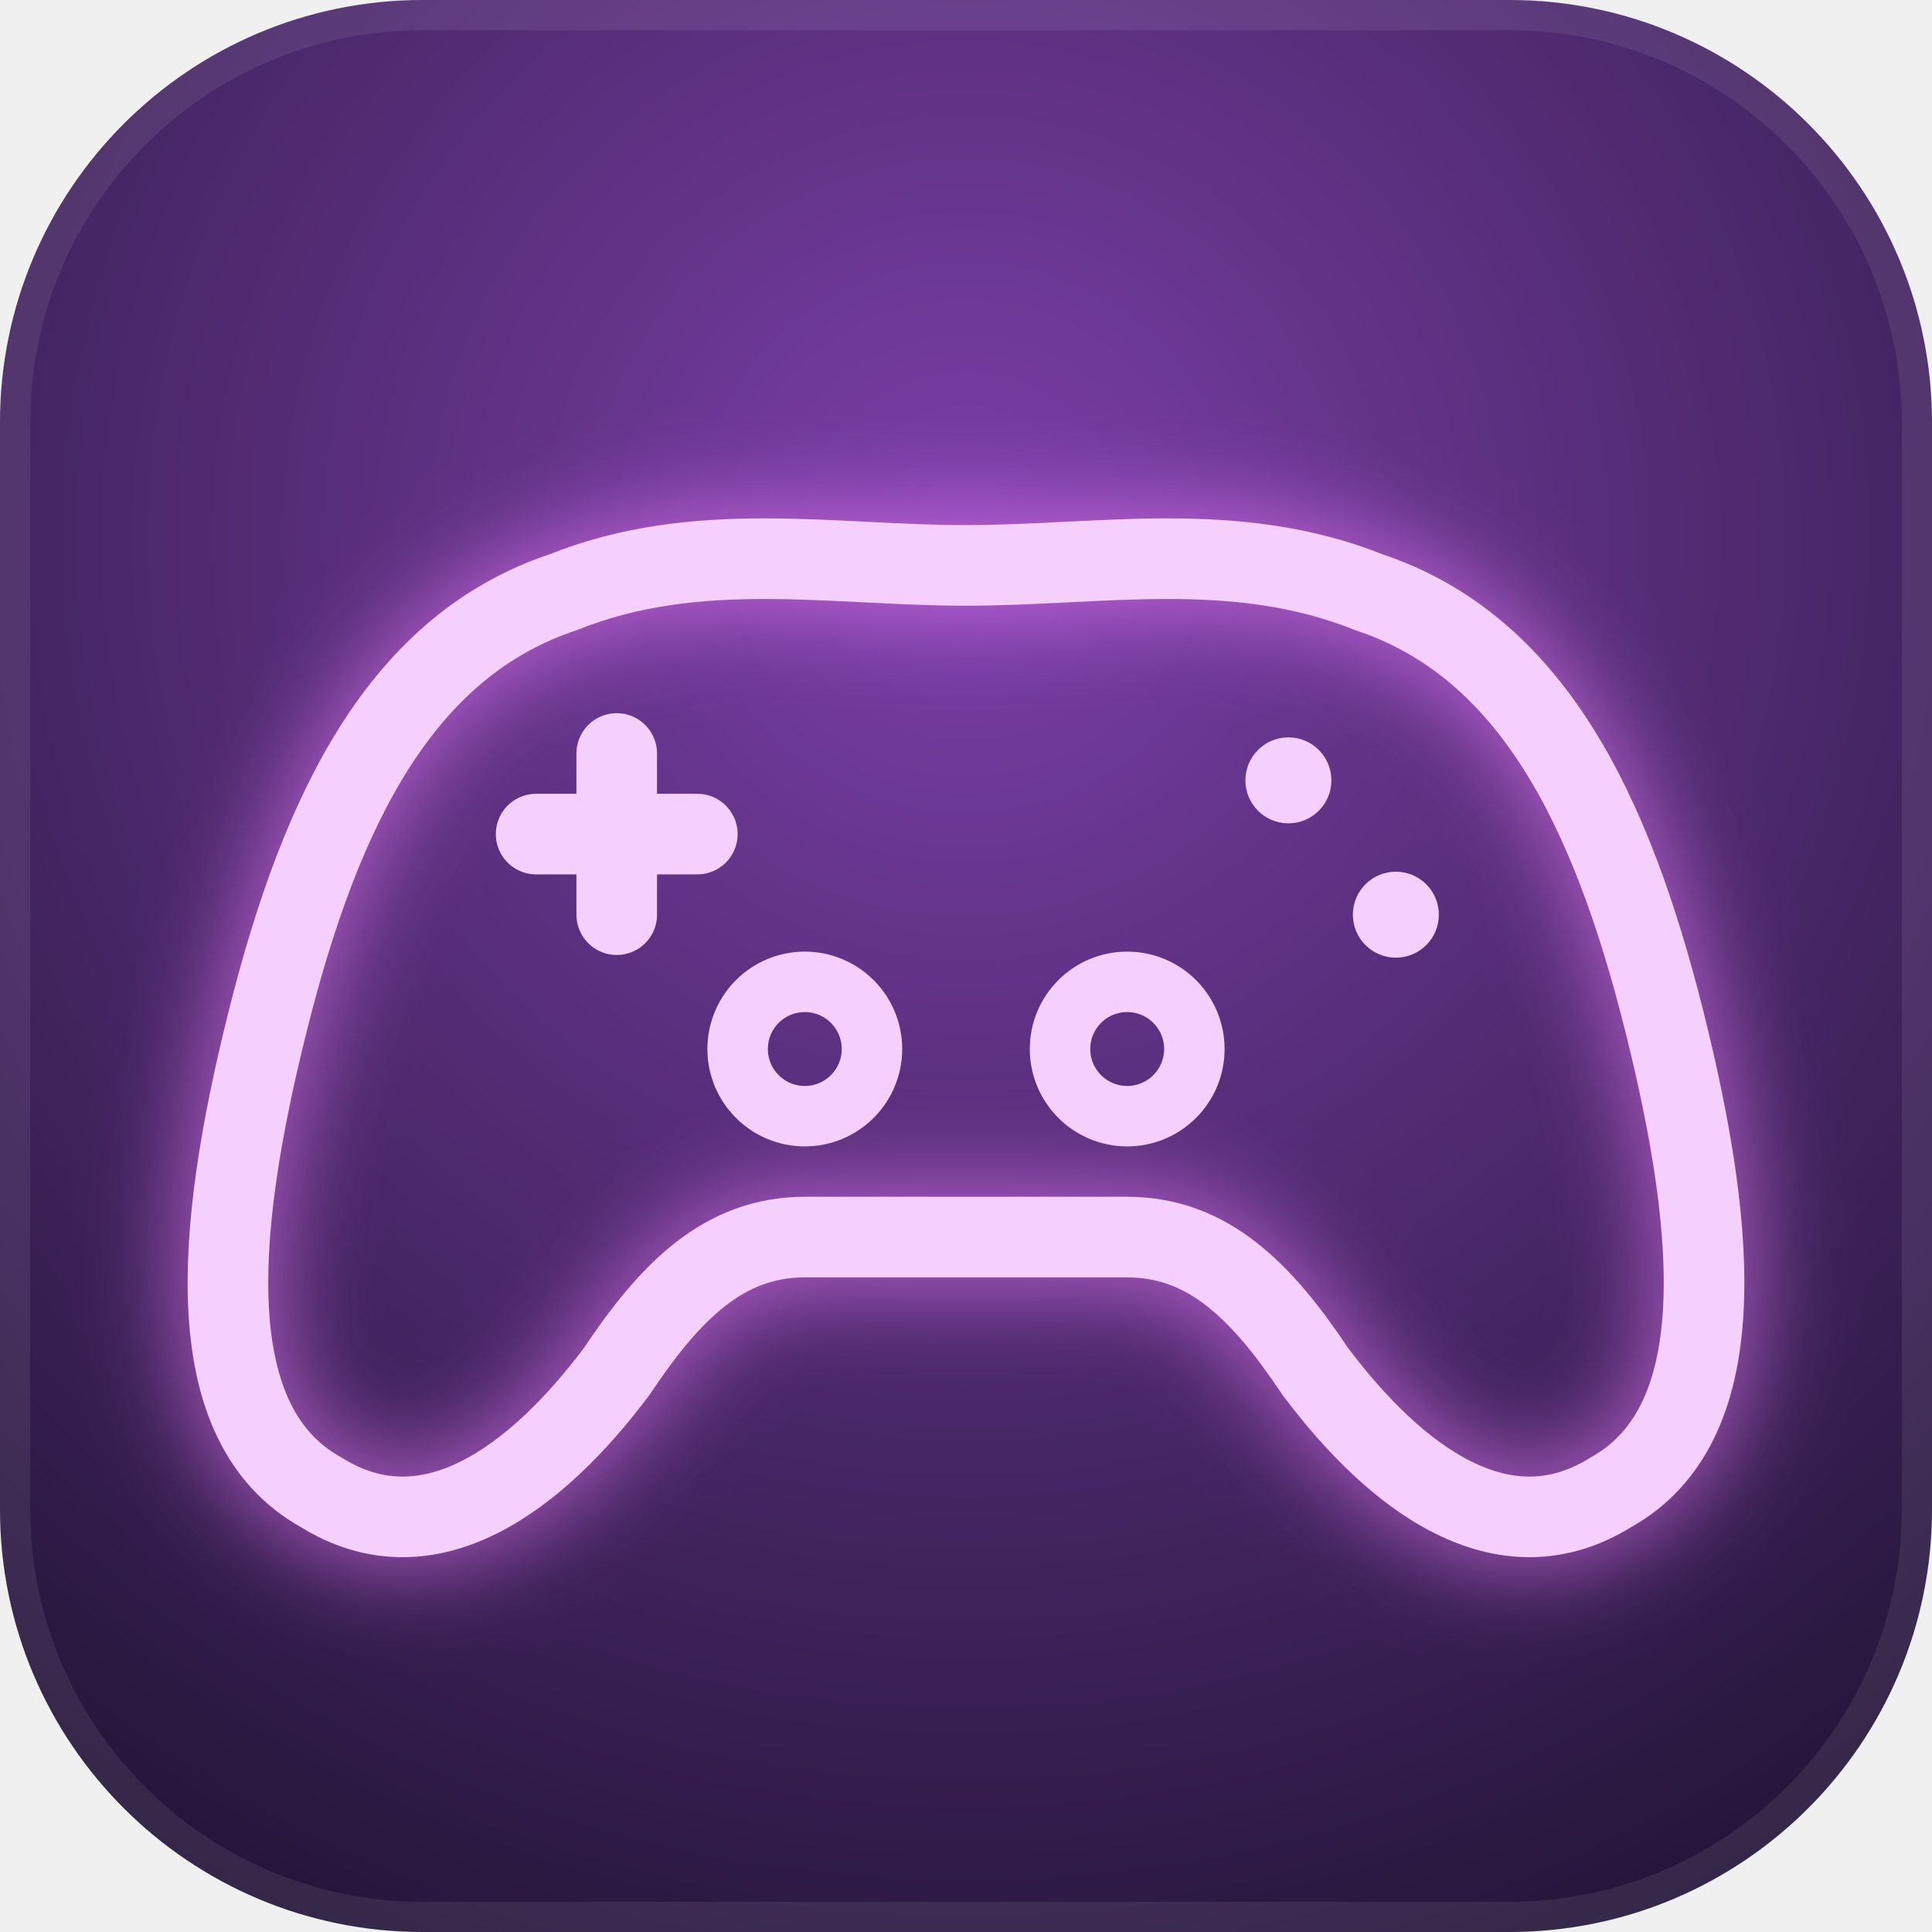
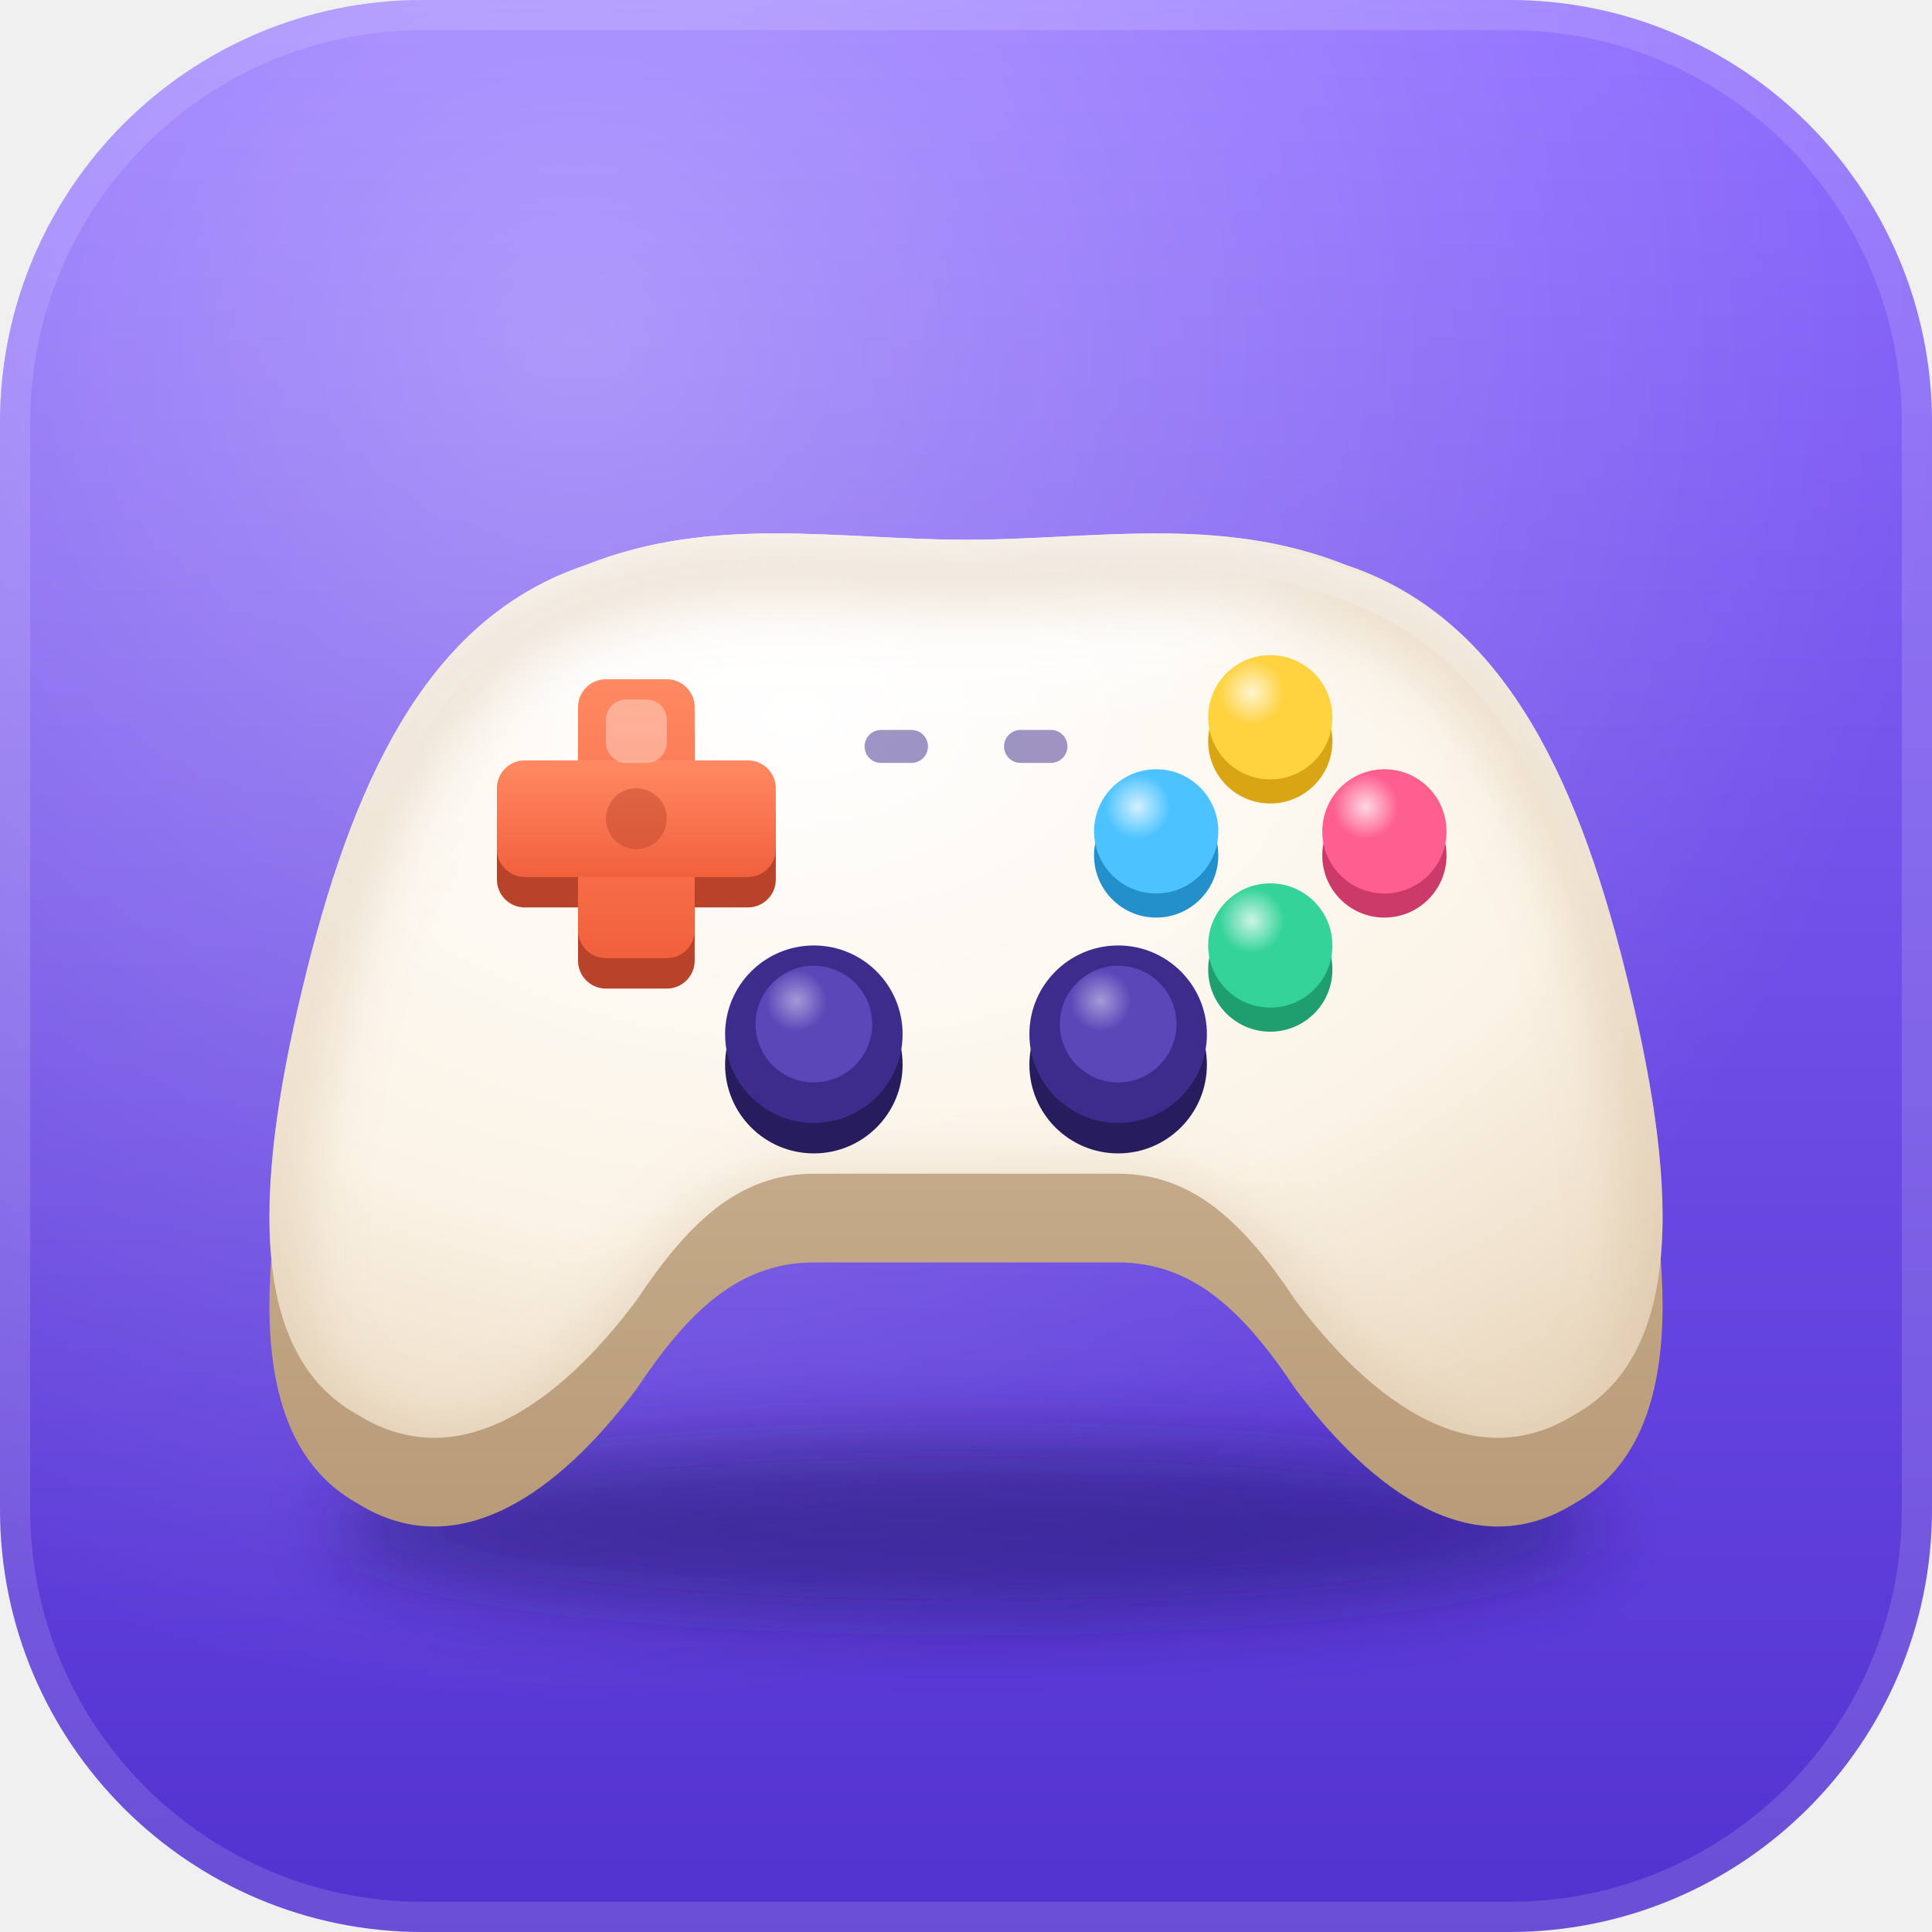
<svg xmlns="http://www.w3.org/2000/svg" viewBox="0 0 128 128">
  <defs>
-     <radialGradient id="lB" cx=".5" cy=".28" r=".85">
-       <stop offset="0" stop-color="#7b3fa8" />
-       <stop offset="1" stop-color="#1d1230" />
+     <linearGradient id="bg" x1="0" y1="0" x2="0" y2="1">
+       <stop offset="0" stop-color="#8c6bff" />
+       <stop offset="1" stop-color="#5232cf" />
+     </linearGradient>
+     <radialGradient id="glow" cx=".3" cy=".18" r=".7">
+       <stop offset="0" stop-color="#fff" stop-opacity="0.35" />
+       <stop offset="1" stop-color="#fff" stop-opacity="0" />
    </radialGradient>
+     <radialGradient id="body" cx=".38" cy=".2" r=".9">
+       <stop offset="0" stop-color="#ffffff" />
+       <stop offset=".65" stop-color="#fbf3e6" />
+       <stop offset="1" stop-color="#ead9c1" />
+     </radialGradient>
+     <linearGradient id="side" x1="0" y1="0" x2="0" y2="1">
+       <stop offset="0" stop-color="#d8c2a4" />
+       <stop offset="1" stop-color="#b89b78" />
+     </linearGradient>
+     <linearGradient id="dp" x1="0" y1="0" x2="0" y2="1">
+       <stop offset="0" stop-color="#ff8a63" />
+       <stop offset="1" stop-color="#f2603d" />
+     </linearGradient>
+     <radialGradient id="ball" cx=".35" cy=".3" r=".75">
+       <stop offset="0" stop-color="#fff" stop-opacity=".75" />
+       <stop offset=".35" stop-color="#fff" stop-opacity="0" />
+     </radialGradient>
+     <filter id="soft" x="-30%" y="-60%" width="160%" height="220%">
+       <feGaussianBlur stdDeviation="3" />
+     </filter>
+     <filter id="hi" x="-30%" y="-30%" width="160%" height="160%">
+       <feGaussianBlur stdDeviation="2.4" />
+     </filter>
+     <linearGradient id="bev" x1="0" y1="0" x2="0" y2="1">
+       <stop offset="0" stop-color="#fff" stop-opacity=".95" />
+       <stop offset=".45" stop-color="#fff" stop-opacity="0" />
+     </linearGradient>
+     <clipPath id="cp">
+       <path d="M34 34C44 30 54 32 64 32C74 32 84 30 94 34C106 38 112 50 116 66C120 82 121 96 112 101C104 106 96 100 90 92C86 86 82 82 76 82H52C46 82 42 86 38 92C32 100 24 106 16 101C7 96 8 82 12 66C16 50 22 38 34 34Z" />
+     </clipPath>
  </defs>
-   <rect width="128" height="128" rx="28" fill="url(#lB)" />
-   <rect x="1" y="1" width="126" height="126" rx="27" fill="none" stroke="#fff" stroke-opacity=".08" stroke-width="2" />
-   <g transform="translate(7.04 8.98) scale(0.890)">
-     <defs>
-       <filter id="lG" x="-30%" y="-30%" width="160%" height="160%">
-         <feGaussianBlur stdDeviation="3.5" />
-       </filter>
-     </defs>
-     <g fill="none" stroke-linecap="round" stroke-linejoin="round">
-       <g filter="url(#lG)" opacity=".7" stroke="#e879f9" stroke-width="7">
-         <path d="M34 34C44 30 54 32 64 32C74 32 84 30 94 34C106 38 112 50 116 66C120 82 121 96 112 101C104 106 96 100 90 92C86 86 82 82 76 82H52C46 82 42 86 38 92C32 100 24 106 16 101C7 96 8 82 12 66C16 50 22 38 34 34Z" />
-       </g>
-       <path d="M34 34C44 30 54 32 64 32C74 32 84 30 94 34C106 38 112 50 116 66C120 82 121 96 112 101C104 106 96 100 90 92C86 86 82 82 76 82H52C46 82 42 86 38 92C32 100 24 106 16 101C7 96 8 82 12 66C16 50 22 38 34 34Z" stroke="#f5d0fe" stroke-width="6" />
-       <path d="M38 46V58M32 52H44" stroke="#f5d0fe" stroke-width="6" />
-       <circle cx="88" cy="48" r="3.2" fill="#f5d0fe" stroke="none" />
-       <circle cx="96" cy="58" r="3.2" fill="#f5d0fe" stroke="none" />
-       <circle cx="52" cy="68" r="5" stroke="#f5d0fe" stroke-width="4.5" />
-       <circle cx="76" cy="68" r="5" stroke="#f5d0fe" stroke-width="4.5" />
+   <rect width="128" height="128" rx="28" fill="url(#bg)" />
+   <rect width="128" height="128" rx="28" fill="url(#glow)" />
+   <rect x="1" y="1" width="126" height="126" rx="27" fill="none" stroke="#fff" stroke-opacity=".14" stroke-width="2" />
+   <g transform="translate(10.24 8.88) scale(0.84)">
+     <ellipse cx="64" cy="110" rx="50" ry="7" fill="#24136e" opacity=".55" filter="url(#soft)" />
+     <path d="M34 34C44 30 54 32 64 32C74 32 84 30 94 34C106 38 112 50 116 66C120 82 121 96 112 101C104 106 96 100 90 92C86 86 82 82 76 82H52C46 82 42 86 38 92C32 100 24 106 16 101C7 96 8 82 12 66C16 50 22 38 34 34Z" transform="translate(0 7)" fill="url(#side)" />
+     <path d="M34 34C44 30 54 32 64 32C74 32 84 30 94 34C106 38 112 50 116 66C120 82 121 96 112 101C104 106 96 100 90 92C86 86 82 82 76 82H52C46 82 42 86 38 92C32 100 24 106 16 101C7 96 8 82 12 66C16 50 22 38 34 34Z" fill="url(#body)" />
+     <g clip-path="url(#cp)">
+       <ellipse cx="50" cy="36" rx="40" ry="9" fill="#fff" opacity="0.7" filter="url(#hi)" />
+       <path d="M34 34C44 30 54 32 64 32C74 32 84 30 94 34C106 38 112 50 116 66C120 82 121 96 112 101C104 106 96 100 90 92C86 86 82 82 76 82H52C46 82 42 86 38 92C32 100 24 106 16 101C7 96 8 82 12 66C16 50 22 38 34 34Z" transform="translate(0 1.6)" fill="none" stroke="url(#bev)" stroke-width="2.4" opacity="0.7" />
+       <path d="M34 34C44 30 54 32 64 32C74 32 84 30 94 34C106 38 112 50 116 66C120 82 121 96 112 101C104 106 96 100 90 92C86 86 82 82 76 82H52C46 82 42 86 38 92C32 100 24 106 16 101C7 96 8 82 12 66C16 50 22 38 34 34Z" fill="none" stroke="#c8ab86" stroke-width="5" stroke-opacity=".35" transform="translate(0 2.5)" filter="url(#hi)" />
    </g>
+     <g fill="#b8432a" transform="translate(0 2.4)">
+       <rect x="33.4" y="43" width="9.2" height="22" rx="2.2" />
+       <rect x="27" y="49.4" width="22" height="9.2" rx="2.2" />
+     </g>
+     <g fill="url(#dp)">
+       <rect x="33.4" y="43" width="9.2" height="22" rx="2.2" />
+       <rect x="27" y="49.4" width="22" height="9.2" rx="2.2" />
+     </g>
+     <rect x="35.6" y="44.6" width="4.8" height="5" rx="1.6" fill="#fff" opacity=".35" />
+     <circle cx="38" cy="54" r="2.4" fill="#b8432a" opacity=".45" />
+     <circle cx="88" cy="47.9" r="4.9" fill="#d9a514" />
+     <circle cx="88" cy="46" r="4.9" fill="#ffd23f" />
+     <circle cx="88" cy="46" r="4.9" fill="url(#ball)" />
+     <circle cx="97" cy="56.9" r="4.9" fill="#cc3a69" />
+     <circle cx="97" cy="55" r="4.9" fill="#ff5f8f" />
+     <circle cx="97" cy="55" r="4.9" fill="url(#ball)" />
+     <circle cx="88" cy="65.9" r="4.9" fill="#1f9e70" />
+     <circle cx="88" cy="64" r="4.9" fill="#34d399" />
+     <circle cx="88" cy="64" r="4.9" fill="url(#ball)" />
+     <circle cx="79" cy="56.9" r="4.9" fill="#2390cc" />
+     <circle cx="79" cy="55" r="4.9" fill="#4cc3ff" />
+     <circle cx="79" cy="55" r="4.9" fill="url(#ball)" />
+     <circle cx="52" cy="73.4" r="7" fill="#271c5e" />
+     <circle cx="52" cy="71" r="7" fill="#3d2c8c" />
+     <circle cx="52" cy="70.2" r="4.6" fill="#5b47b8" />
+     <circle cx="52" cy="70.2" r="4.6" fill="url(#ball)" opacity=".6" />
+     <circle cx="76" cy="73.4" r="7" fill="#271c5e" />
+     <circle cx="76" cy="71" r="7" fill="#3d2c8c" />
+     <circle cx="76" cy="70.2" r="4.6" fill="#5b47b8" />
+     <circle cx="76" cy="70.2" r="4.6" fill="url(#ball)" opacity=".6" />
+     <rect x="56" y="47" width="5" height="2.6" rx="1.3" fill="#3d2c8c" opacity=".5" />
+     <rect x="67" y="47" width="5" height="2.6" rx="1.3" fill="#3d2c8c" opacity=".5" />
  </g>
</svg>
